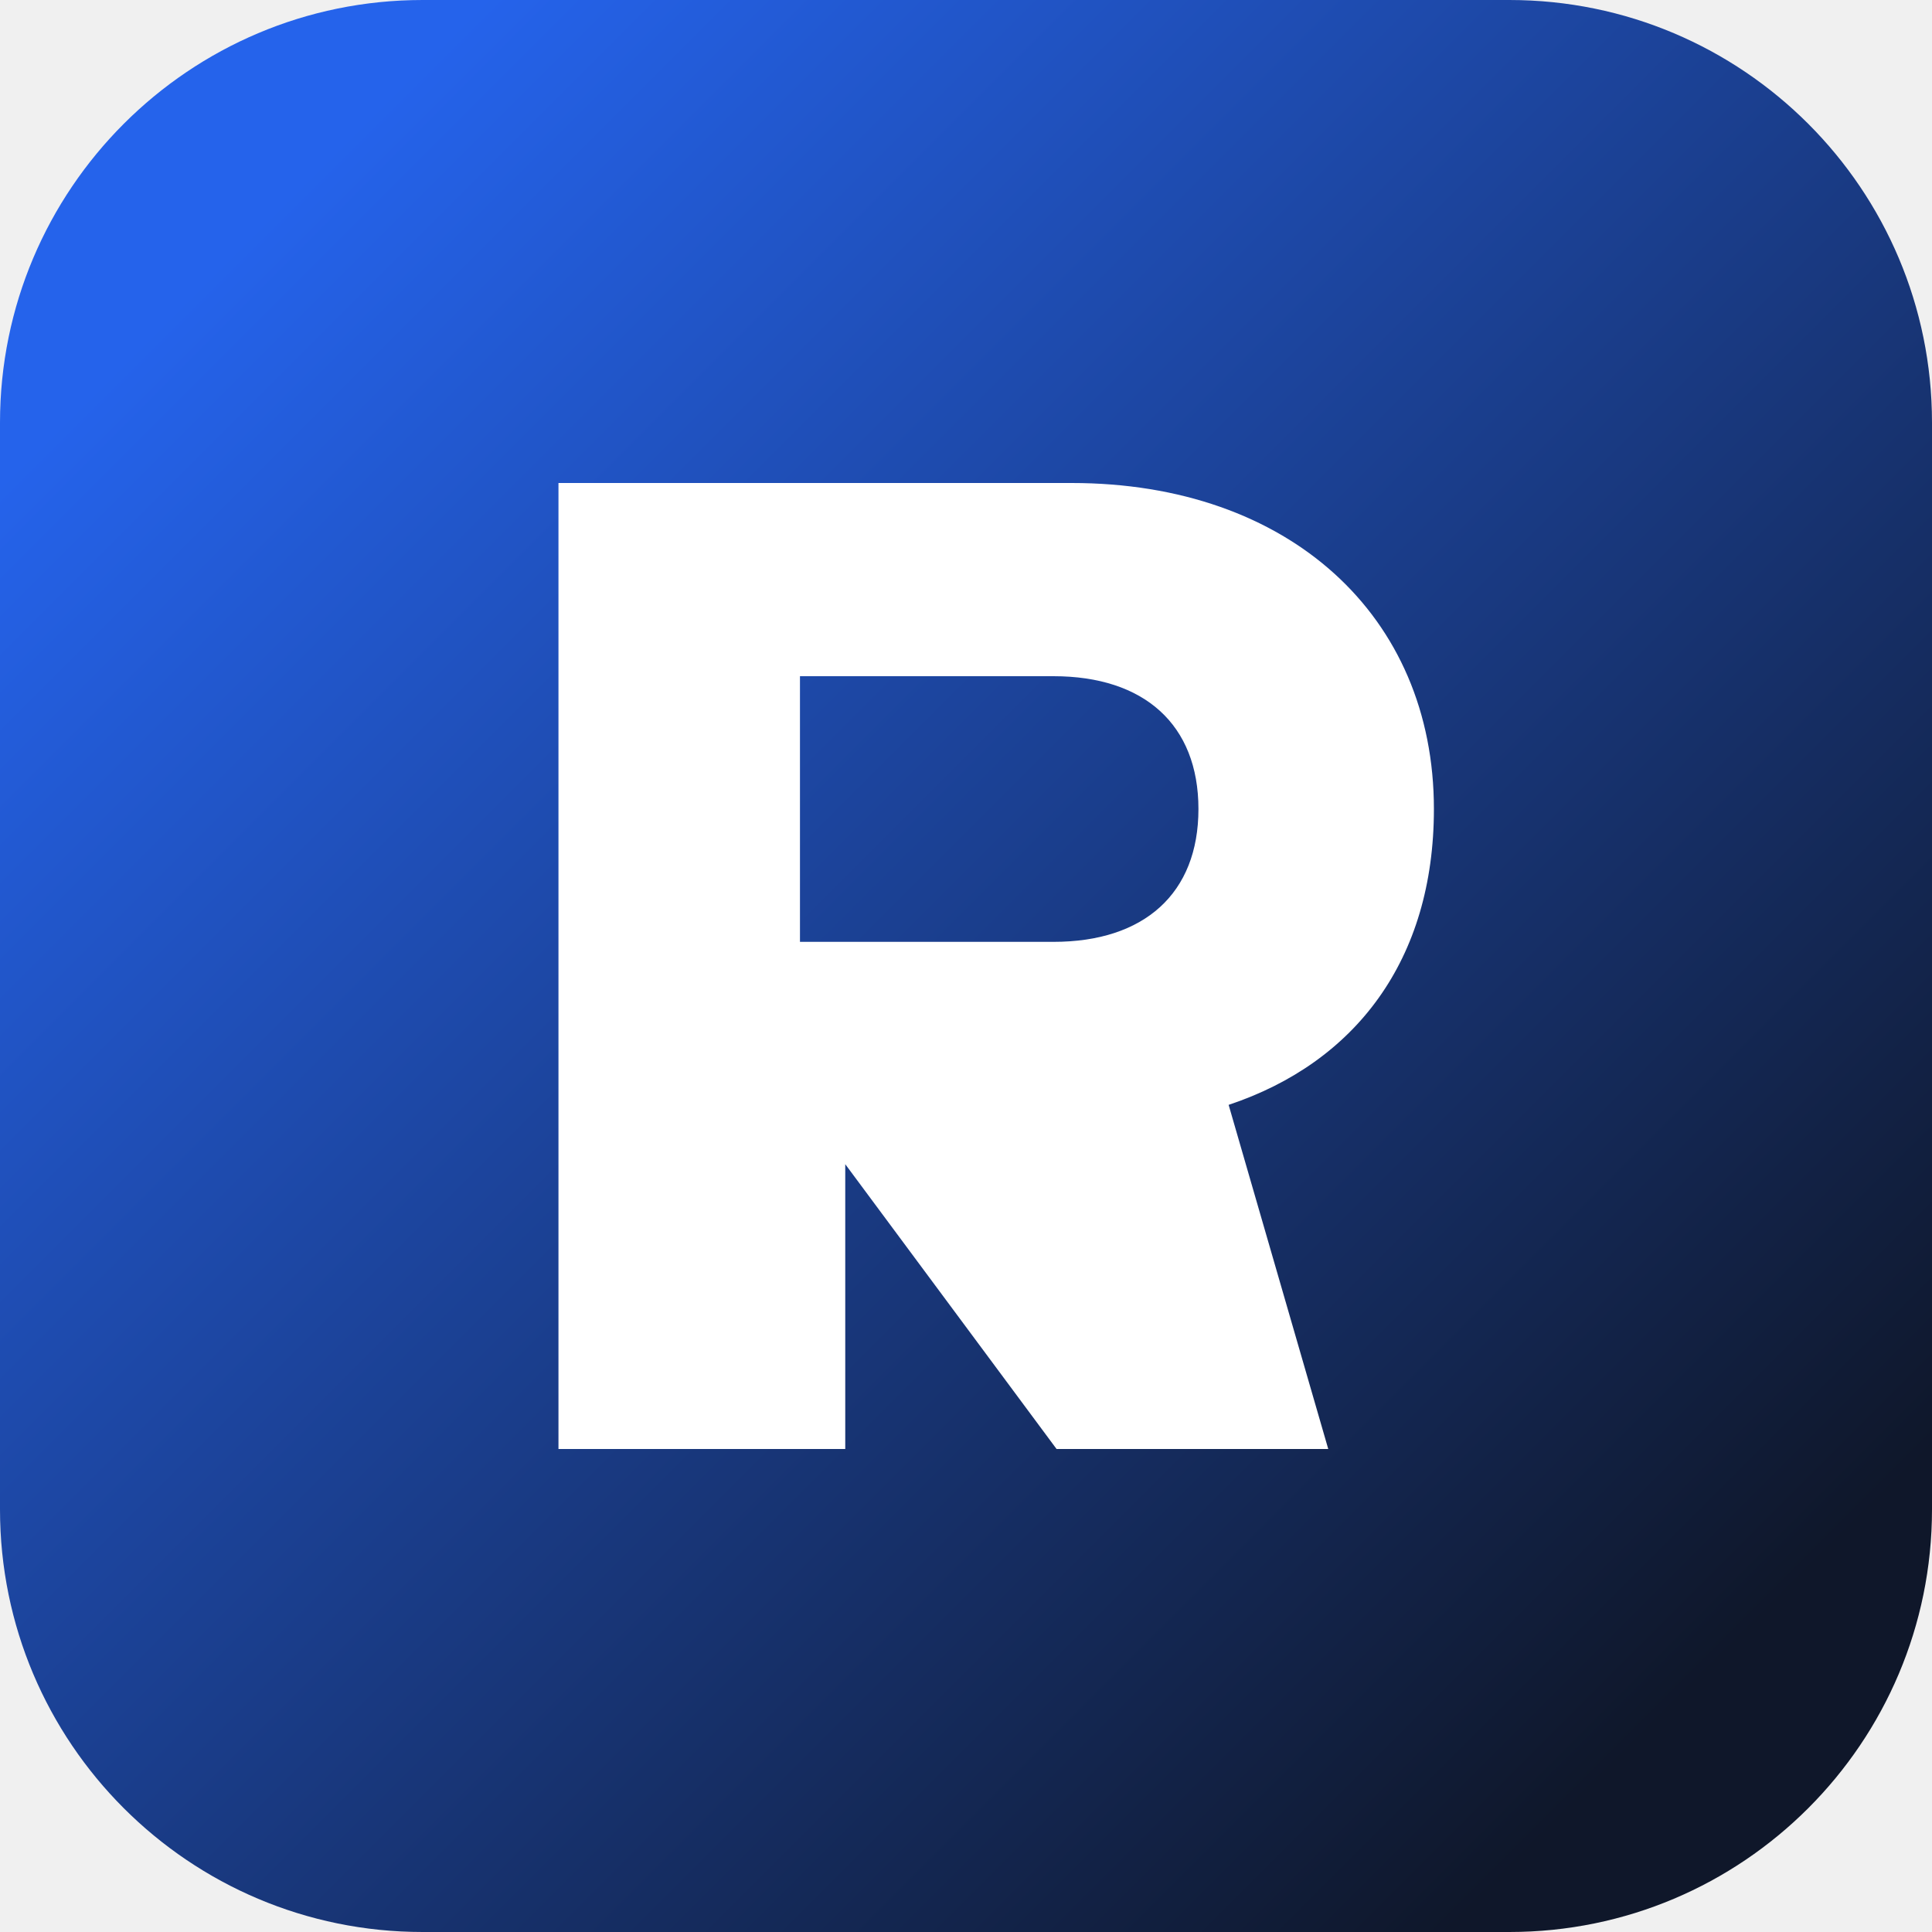
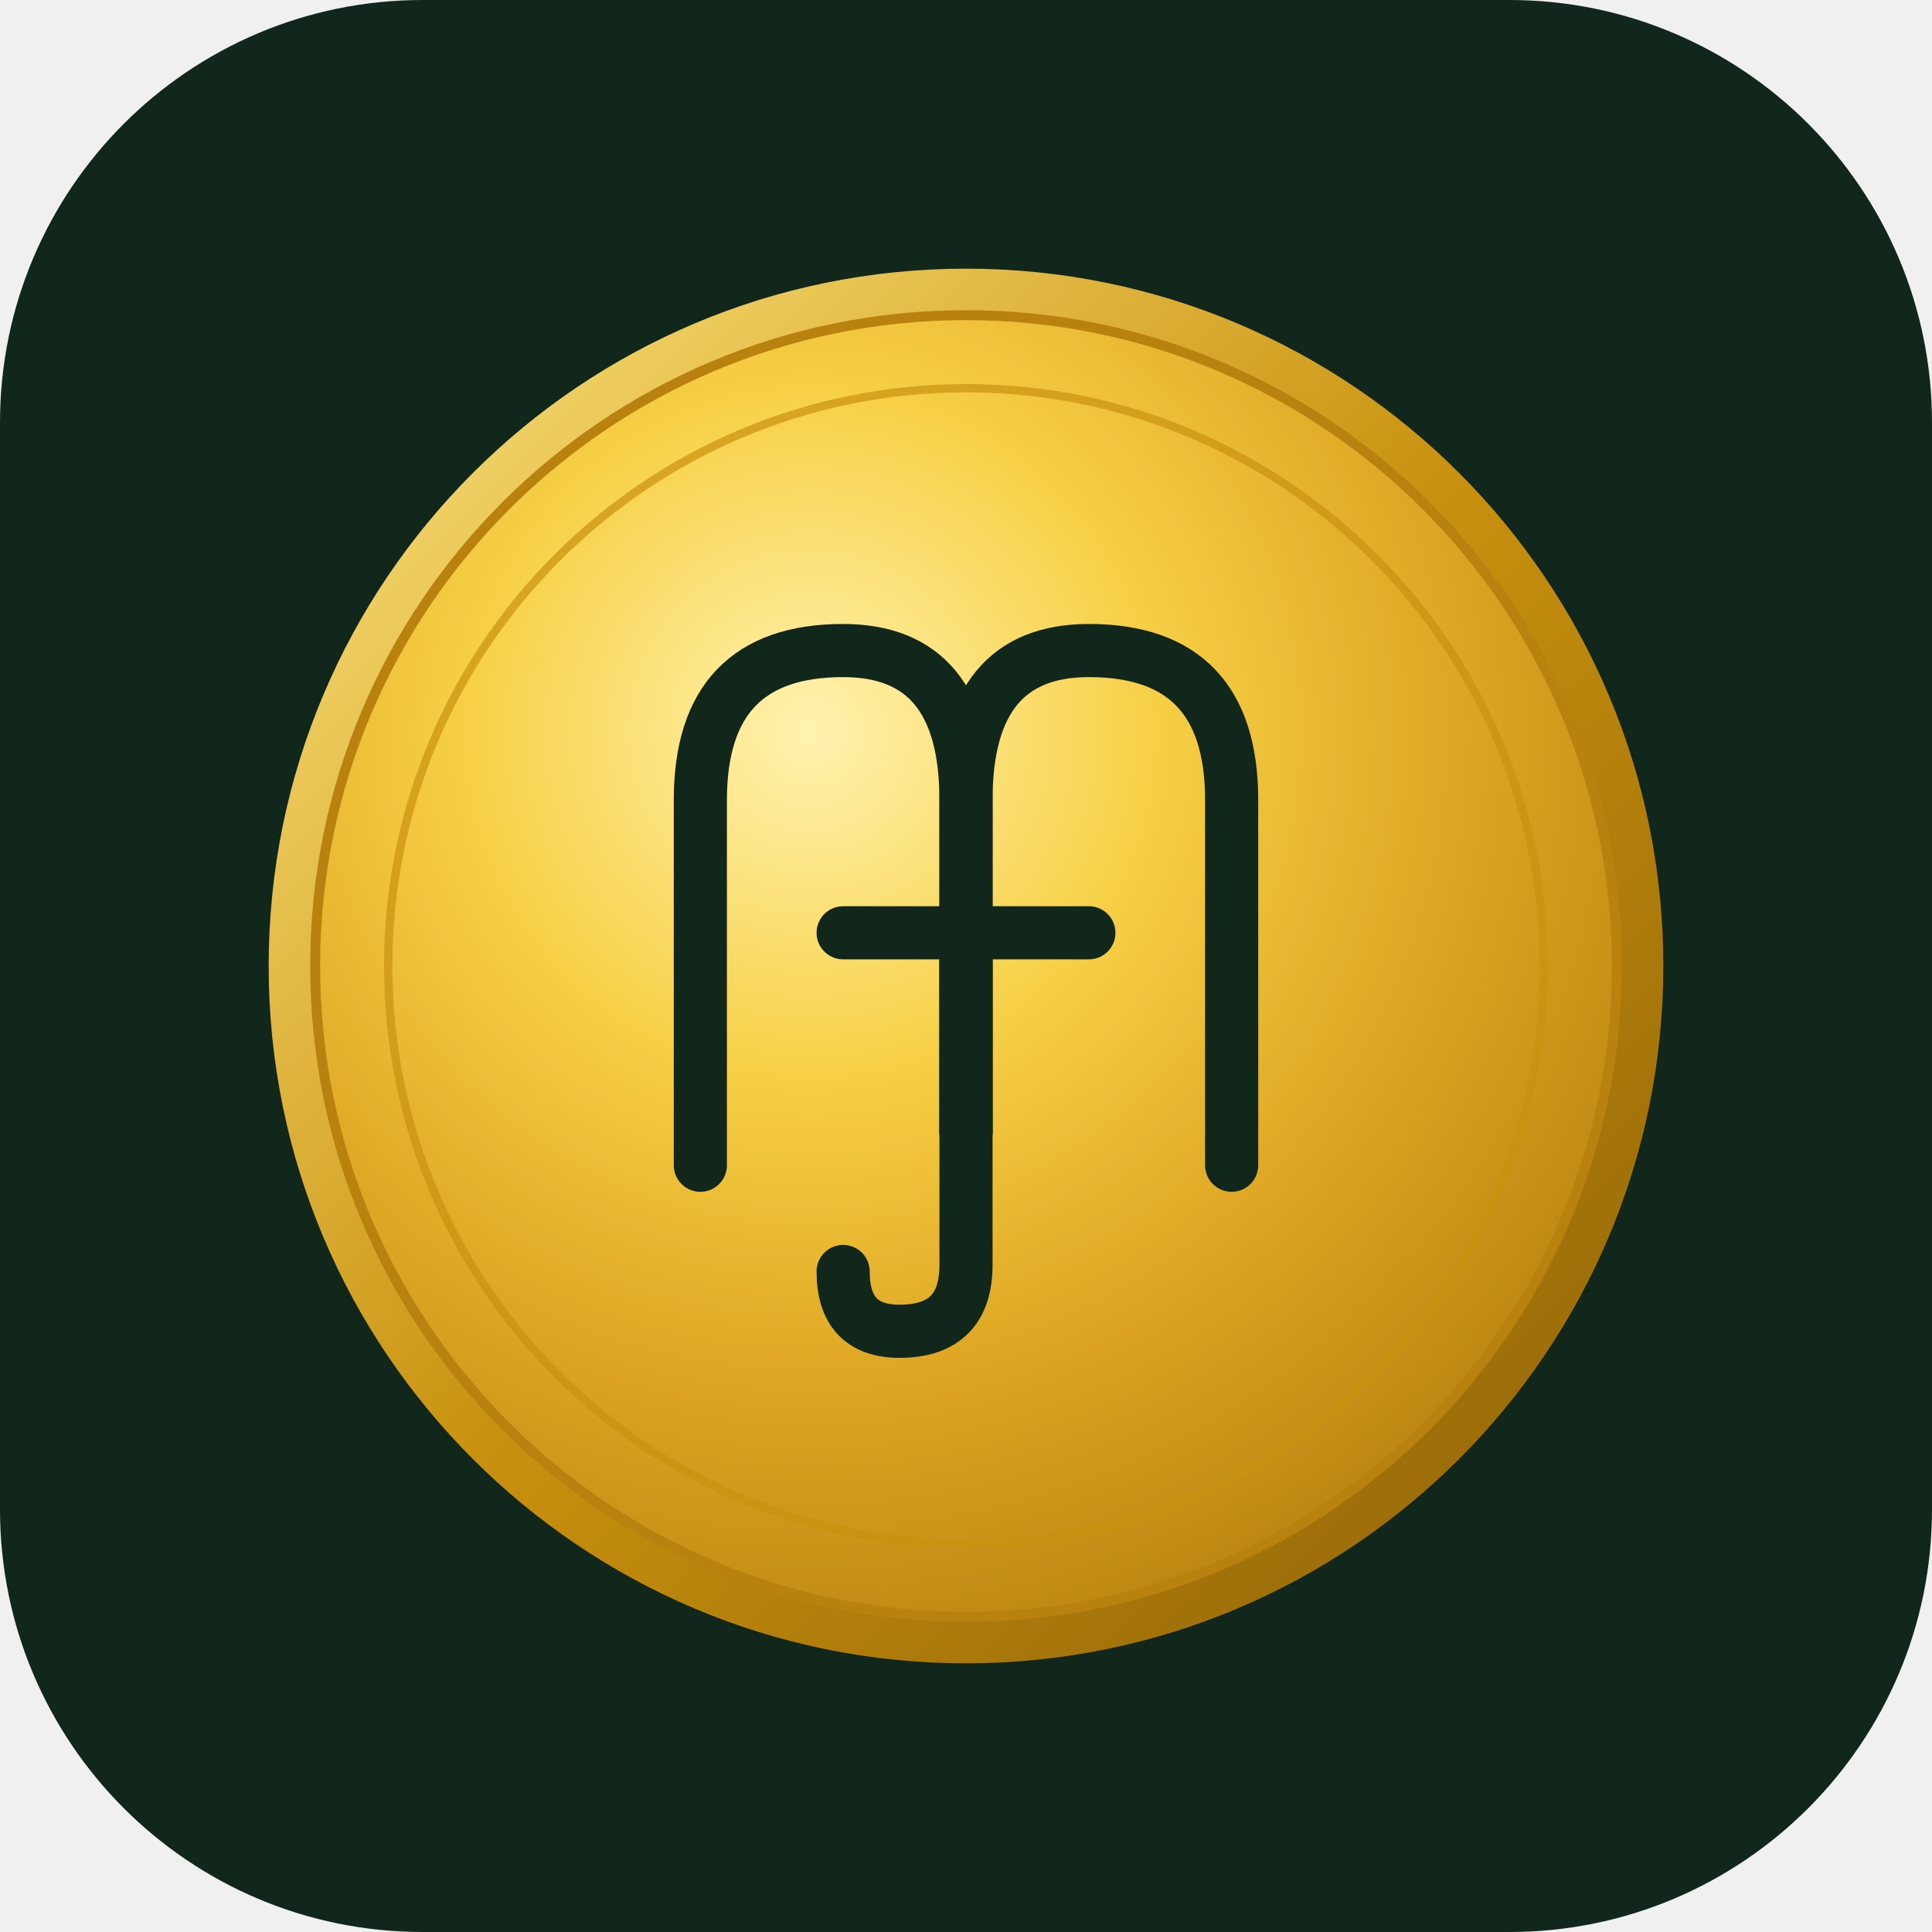
<svg xmlns="http://www.w3.org/2000/svg" viewBox="0 0 512 512" fill="none">
  <defs>
-     <linearGradient id="bg" x1="64" y1="64" x2="448" y2="448" gradientUnits="userSpaceOnUse">
-       <stop stop-color="#2563EB" />
-       <stop offset="1" stop-color="#0F172A" />
+     <radialGradient id="coinFace" cx="38%" cy="32%" r="75%">
+       <stop offset="0%" stop-color="#FFF3B0" />
+       <stop offset="35%" stop-color="#F7D046" />
+       <stop offset="65%" stop-color="#E0A824" />
+       <stop offset="100%" stop-color="#B9820F" />
+     </radialGradient>
+     <linearGradient id="coinRing" x1="0%" y1="0%" x2="100%" y2="100%">
+       <stop offset="0%" stop-color="#FFE985" />
+       <stop offset="50%" stop-color="#C9910E" />
+       <stop offset="100%" stop-color="#8A5F08" />
    </linearGradient>
  </defs>
-   <rect width="512" height="512" rx="112" fill="url(#bg)" />
-   <path d="M148 128h136c57.6 0 96 35.2 96 86.4 0 40-20.8 67.2-54.4 78.4L352 384H280l-73.6-99.2H224v99.2h-76V128zm64 51.2v70.4h67.2c24 0 38.4-12.8 38.4-35.2s-14.4-35.2-38.4-35.2H212z" fill="#fff" />
+   <rect width="512" height="512" rx="112" fill="#12271C" />
+   <g transform="translate(256 256) scale(0.88) translate(-620 -410)">
+     <circle cx="620" cy="410" r="210" fill="url(#coinRing)" />
+     <circle cx="620" cy="410" r="196" fill="url(#coinFace)" stroke="#B9820F" stroke-width="3" />
+     <circle cx="620" cy="410" r="174" fill="none" stroke="#C9910E" stroke-width="2.5" opacity="0.7" />
+     <g fill="none" stroke="#12271C" stroke-width="16" stroke-linecap="round" stroke-linejoin="round">
+       <path d="M540 470 V 360 Q540 315 583 315 Q620 315 620 360 V 460" />
+       <path d="M620 460 V 360 Q620 315 657 315 Q700 315 700 360 V 470" />
+       <path d="M620 400 V 500 Q620 520 600 520 Q583 520 583 502" />
+       <line x1="583" y1="400" x2="657" y2="400" />
+     </g>
+   </g>
</svg>
